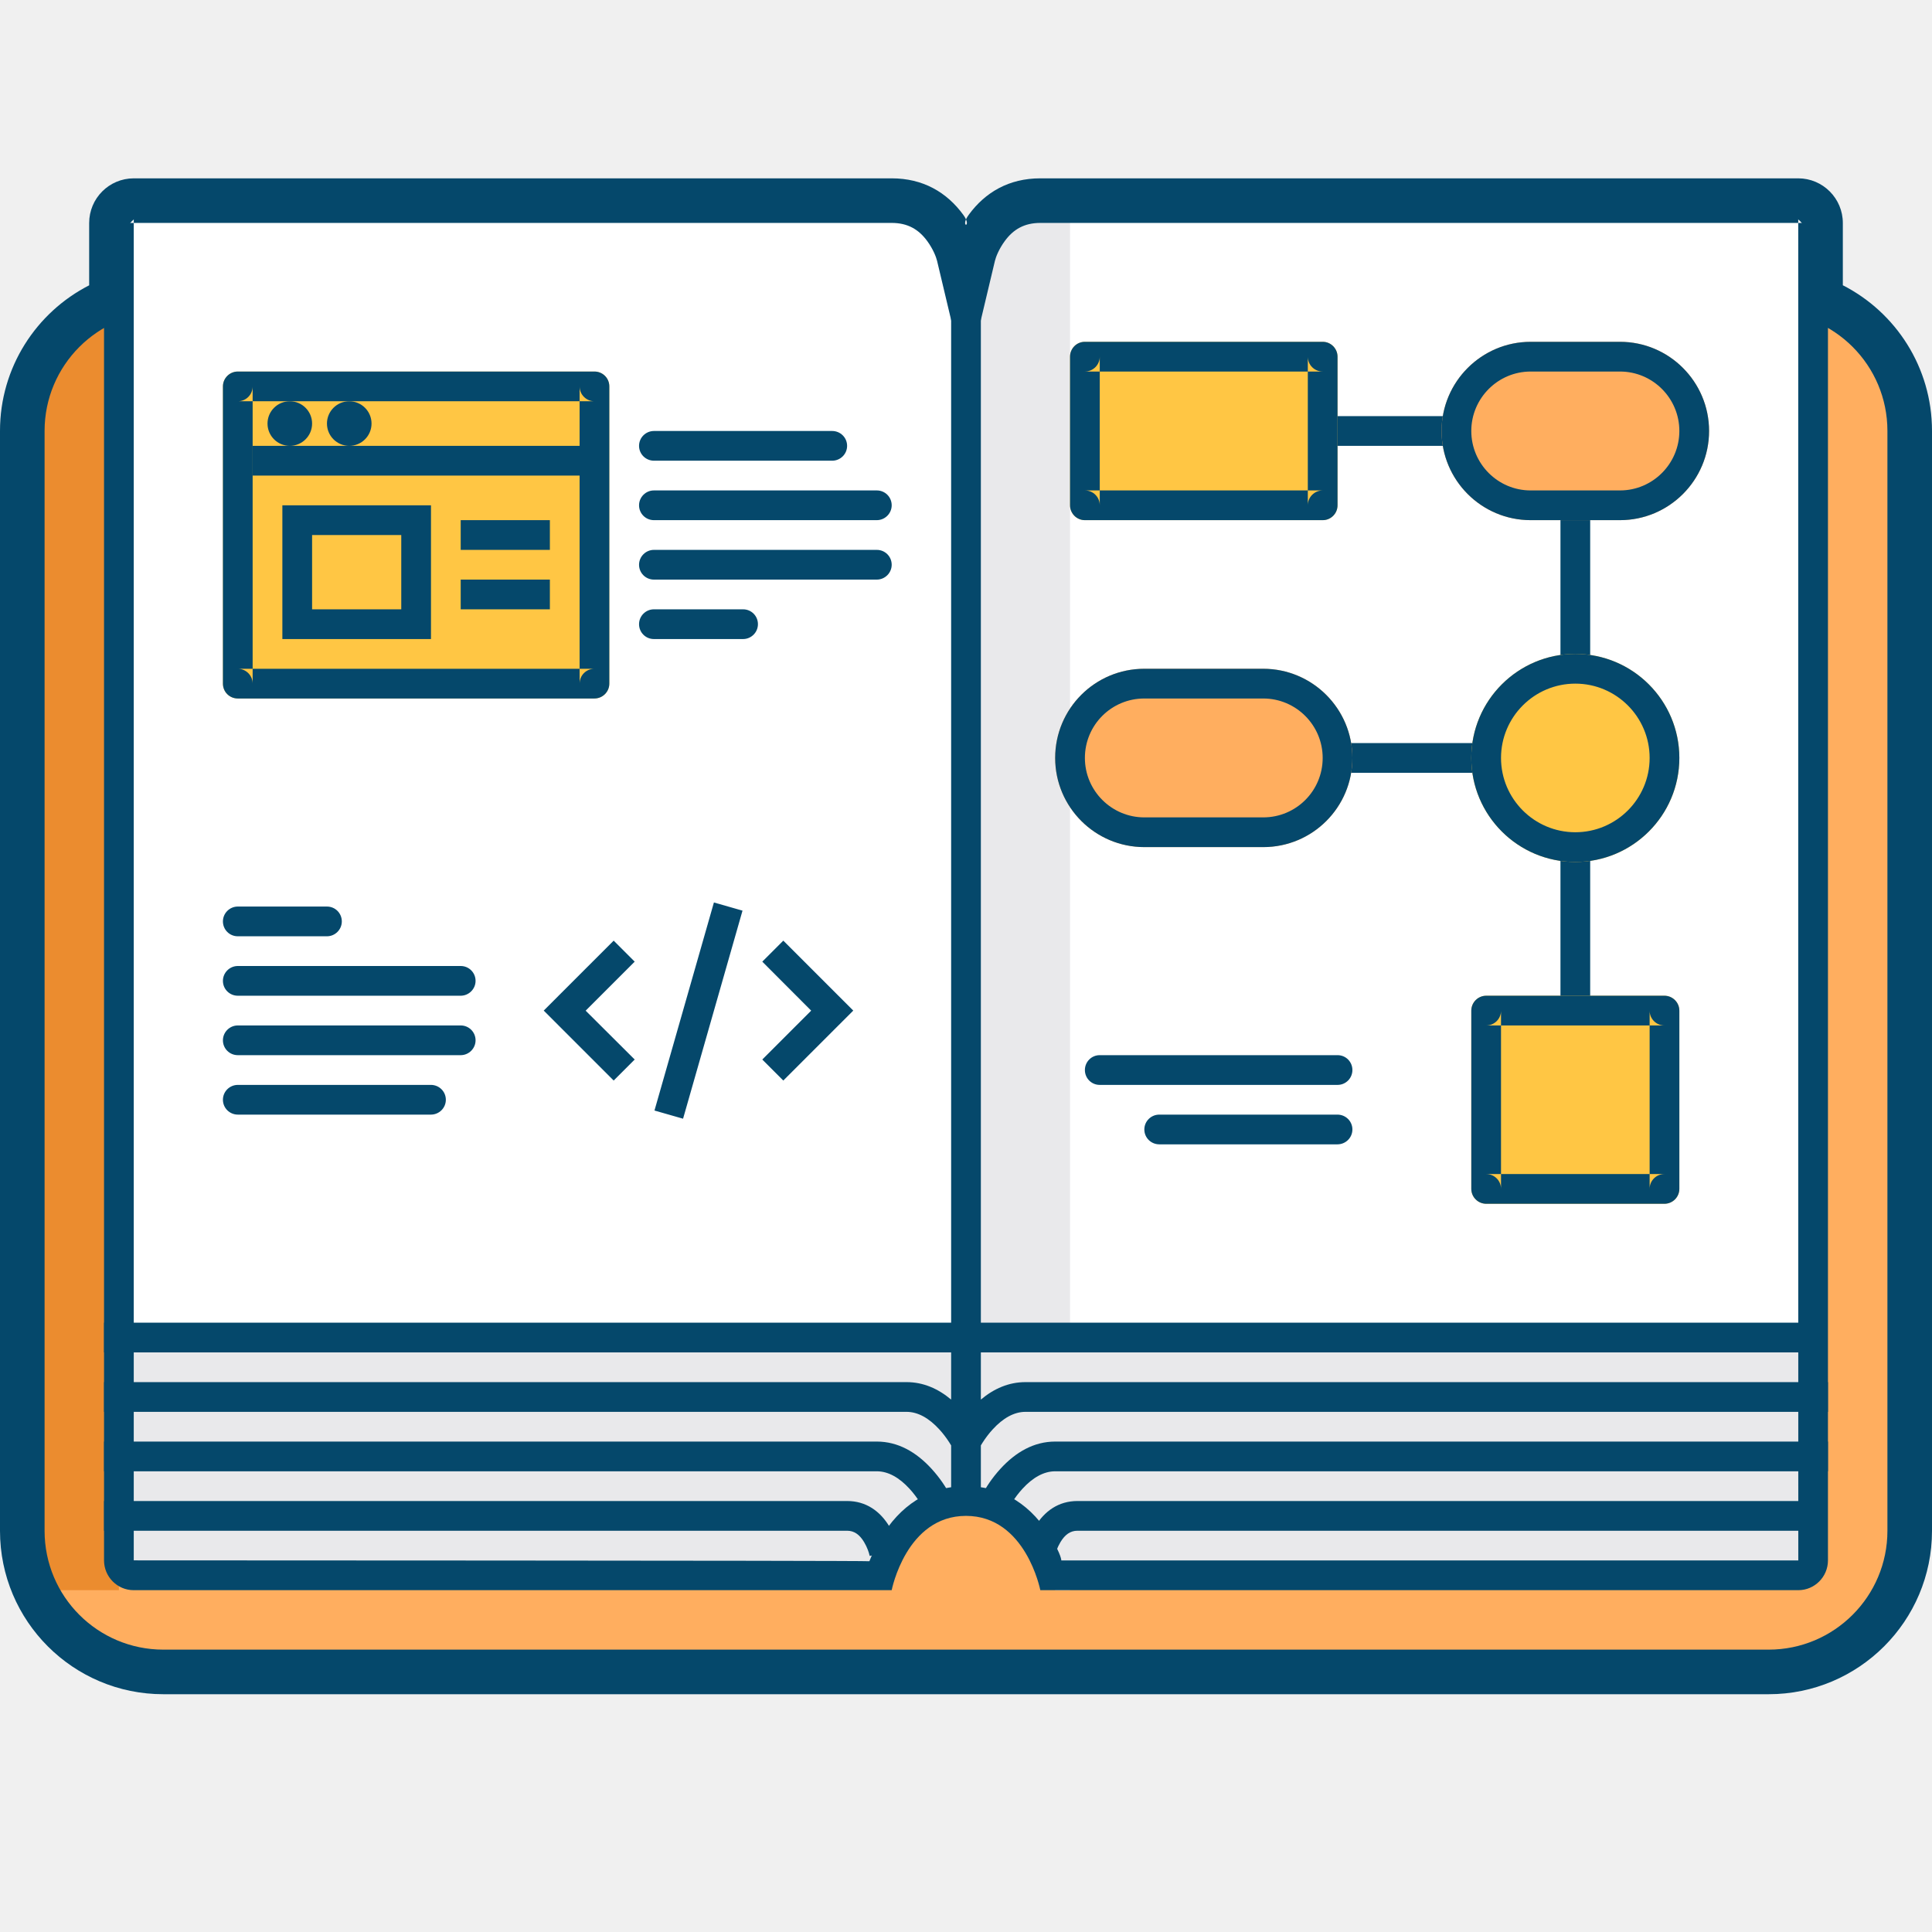
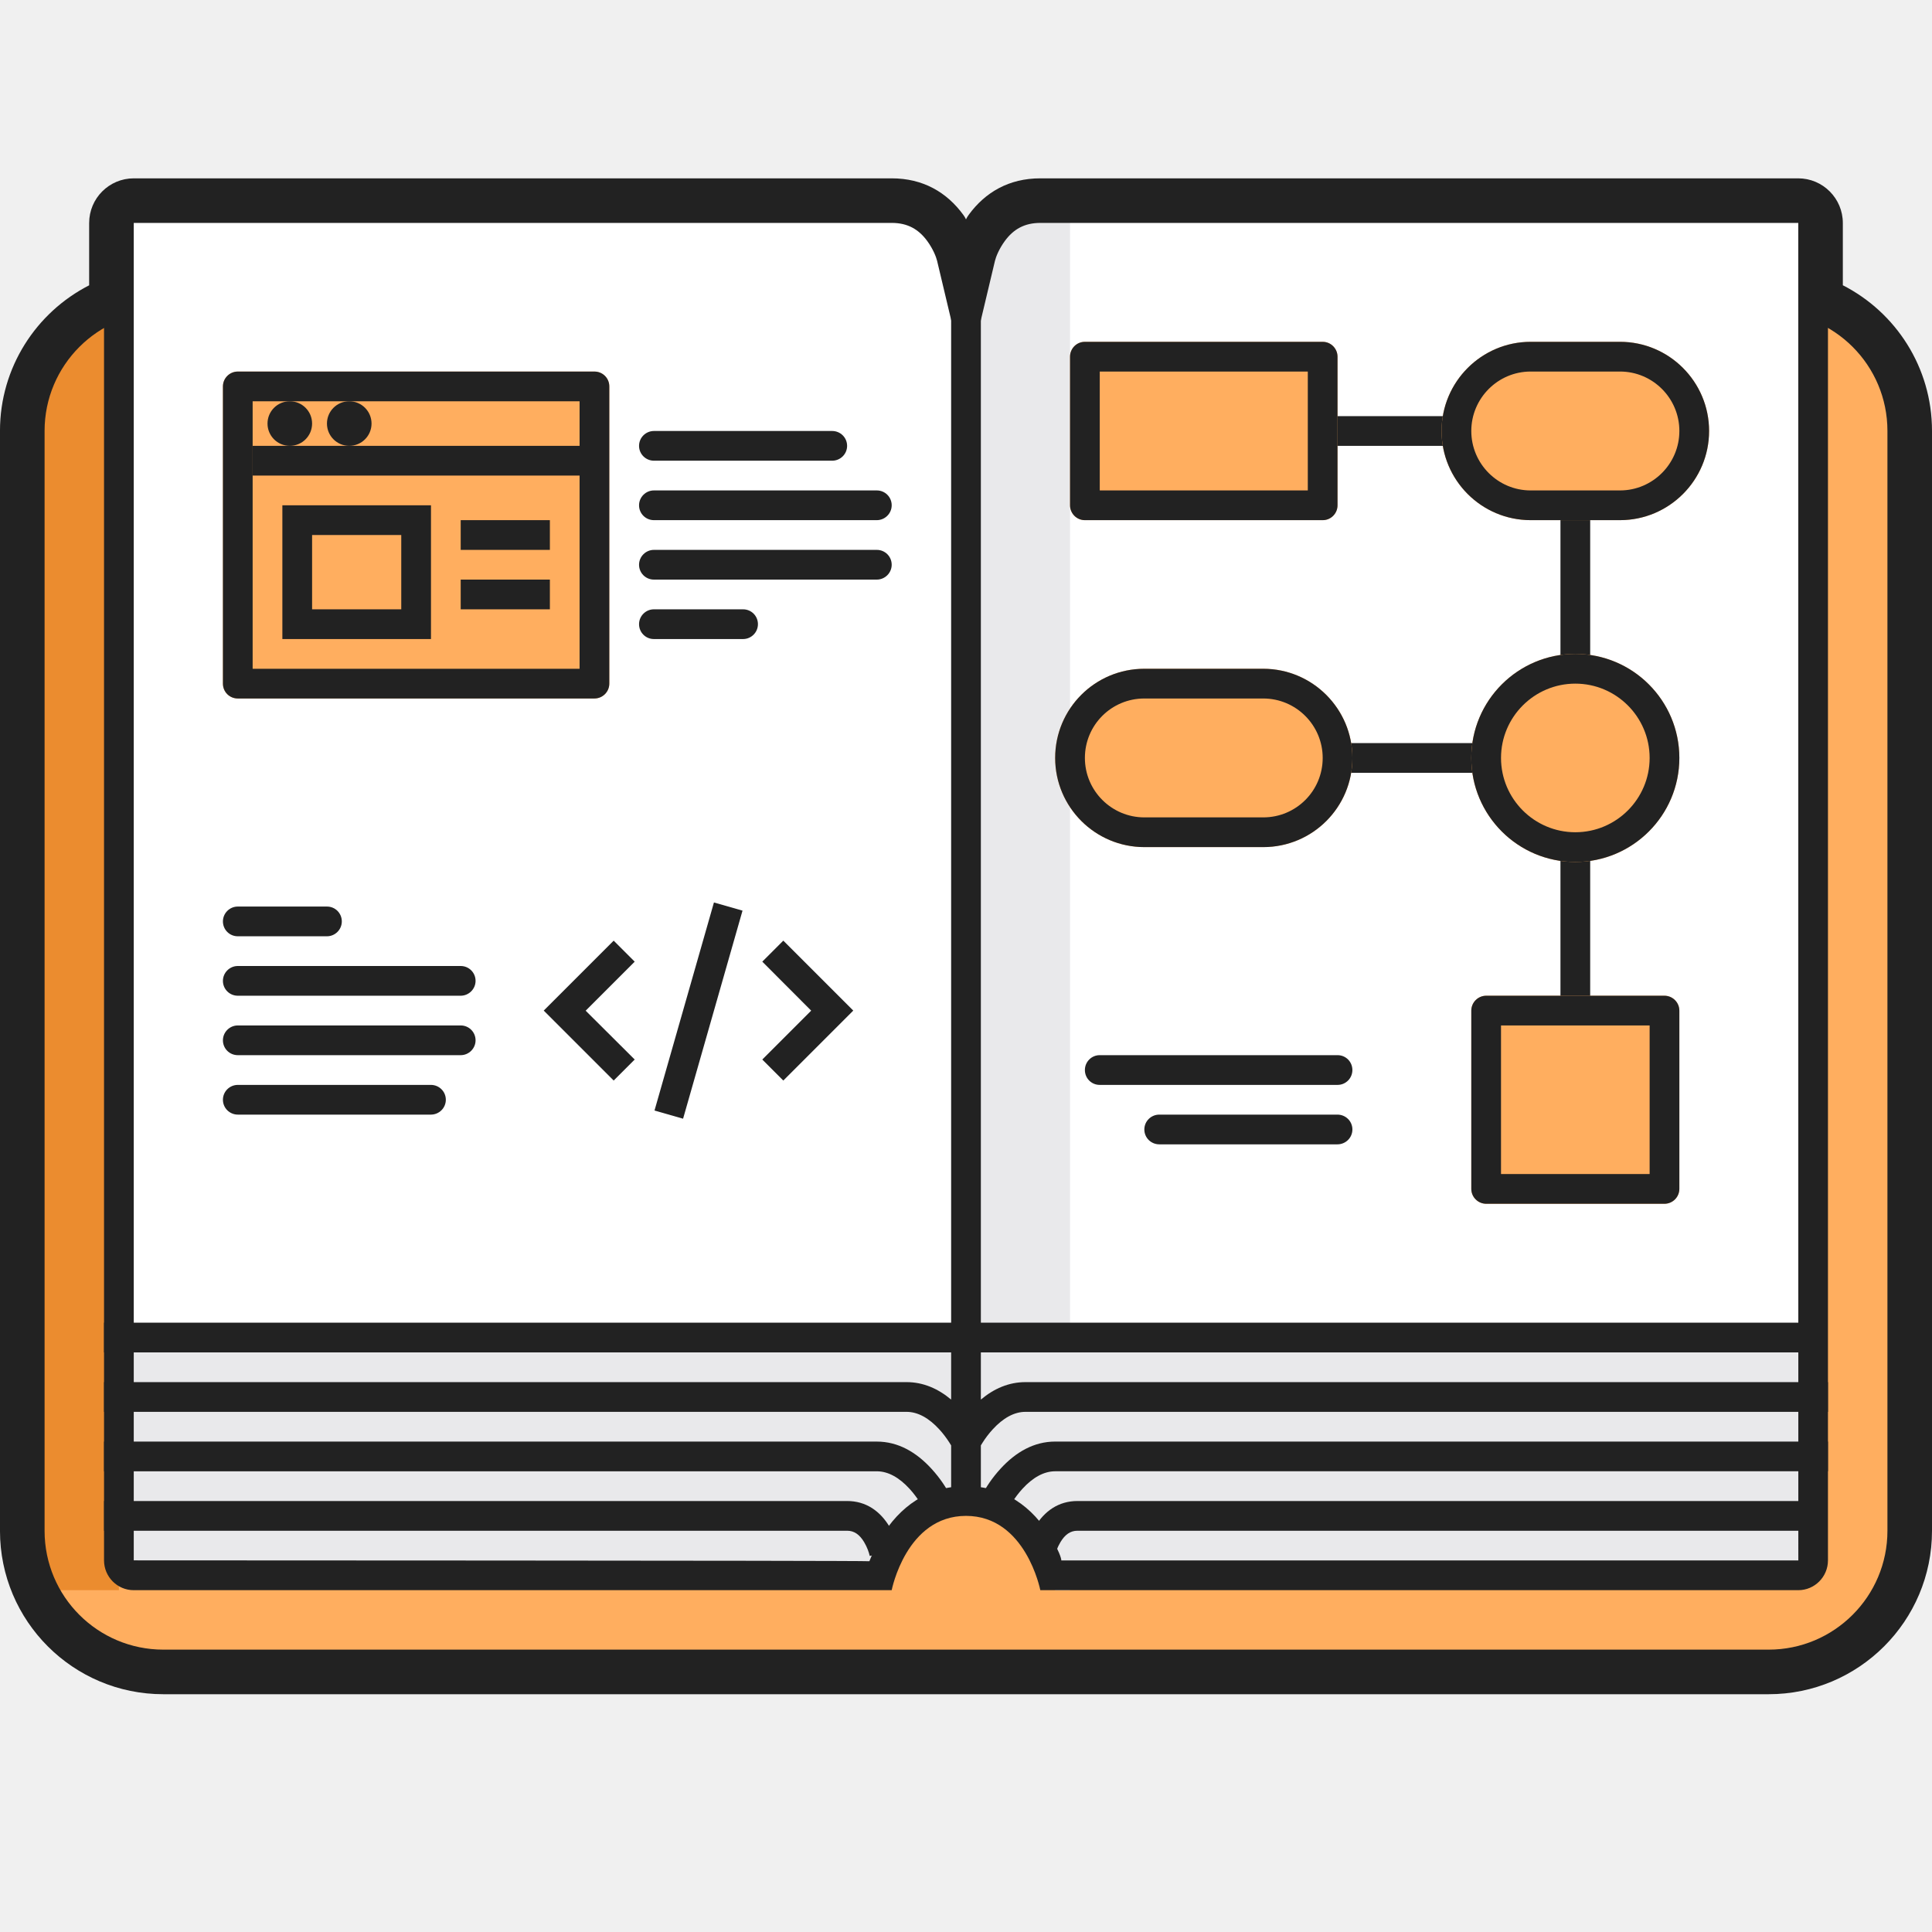
- <svg xmlns="http://www.w3.org/2000/svg" width="130px" height="130px" viewBox="0 0 130 130" version="1.1">
-   <defs />
-   <g id="ICONS" stroke="none" stroke-width="1" fill="none" fill-rule="evenodd">
-     <g id="Artboard-3" transform="translate(-315, -360)">
-       <g id="student" transform="translate(315, 372)">
-         <path d="M124,7.195 C127.562,9.013 130,12.717 130,16.993 L130,91.007 C130,97.076 125.074,102 119.009,102 L10.991,102 C4.92,102 0,97.081 0,91.007 L0,16.993 C0,12.722 2.44,9.017 6,7.198 L6,3.007 C6,1.346 7.342,0 9.003,0 L12.414,0 C16.059,1.11022302e-16 16.059,1.11022302e-16 21.046,1.11022302e-16 L34.639,2.22044605e-16 L50.993,2.22044605e-16 L56.874,1.11022302e-16 L60,0 C62.105,0 63.708,0.935 64.818,2.456 C65.468,3.347 64.532,3.347 65.182,2.456 C66.292,0.935 67.895,0 70,0 L120.997,0 C122.655,0 124,1.348 124,3.007 L124,7.195 Z" id="Shape" fill="#05486B" />
-         <rect id="Rectangle-1" fill="#FFAE5F" x="2" y="8" width="126" height="92" rx="10" />
-         <path d="M2,93 L2,17 C2,17 3.101,13.199 4,12 C5.101,10.533 8,9 8,9 L8,95 L3,95 C3,95 2,93.408 2,93 Z" id="Rectangle-82" fill="#EB8C2F" />
-         <path d="M3,16.993 L3,16.993 L3,91.007 C3,95.424 6.576,99 10.991,99 L119.009,99 C123.418,99 127,95.419 127,91.007 L127,16.993 C127,12.576 123.424,9 119.009,9 L10.991,9 C6.582,9 3,12.581 3,16.993 L3,16.993 Z M1,16.993 C1,11.474 5.481,7 10.991,7 L119.009,7 C124.527,7 129,11.471 129,16.993 L129,91.007 C129,96.526 124.519,101 119.009,101 L10.991,101 C5.473,101 1,96.529 1,91.007 L1,16.993 L1,16.993 Z" id="Shape" fill="#05486B" />
-         <path d="M8,5.009 C8,3.347 9.337,2 10.997,2 C10.997,2 55.972,2 60,2 C64.028,2 65,6.091 65,6.091 C65,6.091 65.972,2 70,2 L119.003,2 C120.658,2 122,3.336 122,5.009 L122,90.991 C122,92.653 120.662,94 118.999,94 L70,94 C70,94 69.028,89 65,89 C60.972,89 60,94 60,94 L11.001,94 C9.344,94 8,92.664 8,90.991 L8,5.009 Z" id="Rectangle-2" fill="#FFFFFF" />
-         <path d="M72,78 L72,1 L71,1 C69.911,1 67,3 67,3 L65,7 L65,78 L8,78 L8,94 L59,94 C59,94 61,89 65,89 C65,89 67.885,89.45 69,91 C70.041,92.447 71,95 71,95 L72,95 L72,94 L122,94 L122,78 L72,78 Z" id="Rectangle-79" fill="#E9E9EB" />
-         <path d="M65,5.091 C65,5.091 66,3 66.204,2.769 C66.968,1.846 68.168,1 70,1 L123,1 L123,92.993 C123,94.102 122.102,95 121.003,95 L70,95 C70,95 69.028,90 65,90 C60.972,90 60,95 60,95 L8.997,95 C7.894,95 7,94.1 7,92.993 L7,1 C7,1 55.972,1 60,1 C61.832,1 63.032,1.846 63.796,2.769 C64,3 65,5.091 65,5.091 Z M9,1 L9,92.993 C9,92.998 58.037,93 58.5,93.052 C58.695,92.551 58.949,92.016 59.272,91.475 C60.535,89.36 62.443,88 65,88 C67.557,88 69.465,89.36 70.728,91.475 C71.426,92.644 71.414,93 71.414,93 L121.003,93 C120.997,93 121,1 121,1 L123,3 L70,3 C68.924,3 68.184,3.432 67.605,4.225 C67.226,4.744 67.011,5.278 66.946,5.553 L65,13.741 L63.054,5.553 C62.989,5.278 62.774,4.744 62.395,4.225 C61.816,3.432 61.076,3 60,3 L56.785,3 L50.676,3 L33.631,3 L19.846,3 L10.646,3 L7,3 L9,1 Z" id="Shape" fill="#05486B" />
-         <path d="M64,79 L64,82.175 C63.121,81.437 62.122,81 61,81 C60.179,81 60.179,81 58.084,81 C55.443,81 55.443,81 51.892,81 C43.697,81 43.697,81 34.047,81 C25.581,81 25.581,81 18.098,81 C13.457,81 13.457,81 10.109,81 C7.574,81 7.574,81 7,81 L7,83 C7.574,83 7.574,83 10.109,83 C13.457,83 13.457,83 18.098,83 C25.581,83 25.581,83 34.047,83 C43.697,83 43.697,83 51.892,83 C55.443,83 55.443,83 58.084,83 C60.179,83 60.179,83 61,83 C61.768,83 62.513,83.426 63.2,84.176 C63.459,84.458 63.689,84.764 63.884,85.07 C63.929,85.14 63.967,85.203 64,85.258 L64,89 L66,89 L66,85.258 C66.033,85.203 66.071,85.14 66.116,85.07 C66.311,84.764 66.541,84.458 66.8,84.176 C67.487,83.426 68.232,83 69,83 C69.821,83 69.821,83 71.916,83 C74.557,83 74.557,83 78.108,83 C86.303,83 86.303,83 95.953,83 C104.419,83 104.419,83 111.902,83 C116.543,83 116.543,83 119.891,83 C122.426,83 122.426,83 123,83 L123,81 C122.426,81 122.426,81 119.891,81 C116.543,81 116.543,81 111.902,81 C104.419,81 104.419,81 95.953,81 C86.303,81 86.303,81 78.108,81 C74.557,81 74.557,81 71.916,81 C69.821,81 69.821,81 69,81 C67.878,81 66.879,81.437 66,82.175 L66,79 L122,79 L122,77 L66,77 L66,9 L64,9 L64,77 L7,77 L7,79 L64,79 Z M7,91 C7.535,91 7.535,91 9.897,91 C13.015,91 13.015,91 17.335,91 C24.236,91 24.236,91 32.032,91 C41.028,91 41.028,91 48.647,91 C51.94,91 51.94,91 54.373,91 C56.289,91 56.289,91 57,91 C57.477,91 57.839,91.258 58.143,91.764 C58.355,92.118 58.477,92.486 58.519,92.696 L60.481,92.304 C60.398,91.889 60.208,91.319 59.857,90.736 C59.224,89.679 58.273,89 57,89 C56.289,89 56.289,89 54.373,89 C51.94,89 51.94,89 48.647,89 C41.028,89 41.028,89 32.032,89 C24.236,89 24.236,89 17.335,89 C13.015,89 13.015,89 9.897,89 C7.535,89 7.535,89 7,89 L7,91 Z M7,87 C7.552,87 7.552,87 9.989,87 C13.208,87 13.208,87 17.67,87 C24.884,87 24.884,87 33.049,87 C42.324,87 42.324,87 50.205,87 C53.623,87 53.623,87 56.171,87 C58.195,87 58.195,87 59,87 C59.768,87 60.513,87.426 61.2,88.176 C61.459,88.458 61.689,88.764 61.884,89.07 C61.999,89.249 62.074,89.383 62.106,89.447 L63.894,88.553 C63.669,88.102 63.262,87.465 62.675,86.824 C61.644,85.699 60.42,85 59,85 C58.195,85 58.195,85 56.171,85 C53.623,85 53.623,85 50.205,85 C42.324,85 42.324,85 33.049,85 C24.884,85 24.884,85 17.67,85 C13.208,85 13.208,85 9.989,85 C7.552,85 7.552,85 7,85 L7,87 Z M122.5,89 C121.965,89 121.965,89 119.603,89 C116.485,89 116.485,89 112.165,89 C105.264,89 105.264,89 97.468,89 C88.472,89 88.472,89 80.853,89 C77.56,89 77.56,89 75.127,89 C73.211,89 73.211,89 72.5,89 C71.227,89 70.276,89.679 69.643,90.736 C69.292,91.319 69.102,91.889 69.019,92.304 L70.981,92.696 C71.023,92.486 71.145,92.118 71.357,91.764 C71.661,91.258 72.023,91 72.5,91 C73.211,91 73.211,91 75.127,91 C77.56,91 77.56,91 80.853,91 C88.472,91 88.472,91 97.468,91 C105.264,91 105.264,91 112.165,91 C116.485,91 116.485,91 119.603,91 C121.965,91 121.965,91 122.5,91 L122.5,89 Z M123,85 C122.448,85 122.448,85 120.011,85 C116.792,85 116.792,85 112.33,85 C105.116,85 105.116,85 96.951,85 C87.676,85 87.676,85 79.795,85 C76.377,85 76.377,85 73.829,85 C71.805,85 71.805,85 71,85 C69.58,85 68.356,85.699 67.325,86.824 C66.738,87.465 66.331,88.102 66.106,88.553 L67.894,89.447 C67.926,89.383 68.001,89.249 68.116,89.07 C68.311,88.764 68.541,88.458 68.8,88.176 C69.487,87.426 70.232,87 71,87 C71.805,87 71.805,87 73.829,87 C76.377,87 76.377,87 79.795,87 C87.676,87 87.676,87 96.951,87 C105.116,87 105.116,87 112.33,87 C116.792,87 116.792,87 120.011,87 C122.448,87 122.448,87 123,87 L123,85 Z M43,18 C43,17.448 43.45,17 44.007,17 L55.993,17 C56.549,17 57,17.444 57,18 C57,18.552 56.55,19 55.993,19 L44.007,19 C43.451,19 43,18.556 43,18 Z M43,22 C43,21.448 43.455,21 44,21 L59,21 C59.552,21 60,21.444 60,22 C60,22.552 59.545,23 59,23 L44,23 C43.448,23 43,22.556 43,22 Z M43,26 C43,25.448 43.455,25 44,25 L59,25 C59.552,25 60,25.444 60,26 C60,26.552 59.545,27 59,27 L44,27 C43.448,27 43,26.556 43,26 Z M43,30 C43,29.448 43.453,29 43.997,29 L50.003,29 C50.554,29 51,29.444 51,30 C51,30.552 50.547,31 50.003,31 L43.997,31 C43.446,31 43,30.556 43,30 Z M15,50 C15,49.448 15.453,49 15.997,49 L22.003,49 C22.554,49 23,49.444 23,50 C23,50.552 22.547,51 22.003,51 L15.997,51 C15.446,51 15,50.556 15,50 Z M15,54 C15,53.448 15.455,53 16,53 L31,53 C31.552,53 32,53.444 32,54 C32,54.552 31.545,55 31,55 L16,55 C15.448,55 15,54.556 15,54 Z M15,58 C15,57.448 15.455,57 16,57 L31,57 C31.552,57 32,57.444 32,58 C32,58.552 31.545,59 31,59 L16,59 C15.448,59 15,58.556 15,58 Z M15,62 C15,61.448 15.449,61 16.007,61 L28.993,61 C29.549,61 30,61.444 30,62 C30,62.552 29.551,63 28.993,63 L16.007,63 C15.451,63 15,62.556 15,62 Z M73,60 C73,59.448 73.445,59 73.993,59 L90.007,59 C90.555,59 91,59.444 91,60 C91,60.552 90.555,61 90.007,61 L73.993,61 C73.445,61 73,60.556 73,60 Z M77,64 C77,63.448 77.45,63 78.007,63 L89.993,63 C90.549,63 91,63.444 91,64 C91,64.552 90.55,65 89.993,65 L78.007,65 C77.451,65 77,64.556 77,64 Z M37.293,55.293 L36.586,56 L37.293,56.707 L41.293,60.707 L42.707,59.293 L39.408,56.006 L42.707,52.707 L41.293,51.293 L37.293,55.293 Z M54.582,56.003 L51.293,59.293 L52.707,60.707 L56.707,56.707 L57.414,56 L56.707,55.293 L52.707,51.293 L51.293,52.707 L54.582,56.003 Z M48.038,48.725 L44.038,62.725 L45.962,63.275 L49.962,49.275 L48.038,48.725 Z M89,18 L106,18 L105,17 L105,59.012 L107,59.012 L107,17 L107,16 L106,16 L89,16 L89,18 Z M88,40 L102,40 L102,38 L88,38 L88,40 Z" id="Rectangle-21" fill="#05486B" />
-         <path d="M97,17 C97,13.686 99.695,11 102.994,11 L109.006,11 C112.317,11 115,13.693 115,17 C115,20.314 112.305,23 109.006,23 L102.994,23 C99.683,23 97,20.307 97,17 Z M71,39 C71,35.686 73.677,33 77.001,33 L84.999,33 C88.313,33 91,35.693 91,39 C91,42.314 88.323,45 84.999,45 L77.001,45 C73.687,45 71,42.307 71,39 Z" id="Rectangle-53" fill="#FFAE5F" />
-         <path d="M99,39 C99,35.134 102.142,32 106,32 C109.866,32 113,35.142 113,39 C113,42.866 109.858,46 106,46 C102.134,46 99,42.858 99,39 Z M99,56.007 C99,55.451 99.45,55 100.007,55 L111.993,55 C112.549,55 113,55.45 113,56.007 L113,67.993 C113,68.549 112.55,69 111.993,69 L100.007,69 C99.451,69 99,68.55 99,67.993 L99,56.007 Z M72,12.002 C72,11.449 72.445,11 72.993,11 L89.007,11 C89.555,11 90,11.456 90,12.002 L90,21.998 C90,22.551 89.555,23 89.007,23 L72.993,23 C72.445,23 72,22.544 72,21.998 L72,12.002 Z M15,14.002 C15,13.449 15.451,13 16.003,13 L39.997,13 C40.551,13 41,13.439 41,14.002 L41,33.998 C41,34.551 40.549,35 39.997,35 L16.003,35 C15.449,35 15,34.561 15,33.998 L15,14.002 Z" id="Rectangle-67-Copy-2" fill="#FFC644" />
-         <path d="M99,17 L99,17 C99,19.206 100.791,21 102.994,21 L109.006,21 C111.205,21 113,19.205 113,17 C113,14.794 111.209,13 109.006,13 L102.994,13 C100.795,13 99,14.795 99,17 L99,17 Z M97,17 C97,13.686 99.695,11 102.994,11 L109.006,11 C112.317,11 115,13.693 115,17 C115,20.314 112.305,23 109.006,23 L102.994,23 C99.683,23 97,20.307 97,17 L97,17 Z M73,39 L73,39 C73,41.205 74.794,43 77.001,43 L84.999,43 C87.215,43 89,41.213 89,39 C89,36.795 87.206,35 84.999,35 L77.001,35 C74.785,35 73,36.787 73,39 L73,39 Z M71,39 C71,35.686 73.677,33 77.001,33 L84.999,33 C88.313,33 91,35.693 91,39 C91,42.314 88.323,45 84.999,45 L77.001,45 C73.687,45 71,42.307 71,39 L71,39 Z" id="Shape" fill="#05486B" />
-         <path d="M101,39 L101,39 C101,41.757 103.242,44 106,44 C108.757,44 111,41.758 111,39 C111,36.243 108.758,34 106,34 C103.243,34 101,36.242 101,39 L101,39 Z M99,39 C99,35.134 102.142,32 106,32 C109.866,32 113,35.142 113,39 C113,42.866 109.858,46 106,46 C102.134,46 99,42.858 99,39 L99,39 Z M101,56.007 L101,56.007 L101,67.993 C101,67.445 100.555,67 100.007,67 L111.993,67 C111.445,67 111,67.445 111,67.993 L111,56.007 C111,56.555 111.445,57 111.993,57 L100.007,57 C100.555,57 101,56.555 101,56.007 L101,56.007 Z M99,56.007 C99,55.451 99.45,55 100.007,55 L111.993,55 C112.549,55 113,55.45 113,56.007 L113,67.993 C113,68.549 112.55,69 111.993,69 L100.007,69 C99.451,69 99,68.55 99,67.993 L99,56.007 L99,56.007 Z M74,12.002 L74,12.002 L74,21.998 C74,21.448 73.558,21 72.993,21 L89.007,21 C88.447,21 88,21.451 88,21.998 L88,12.002 C88,12.552 88.442,13 89.007,13 L72.993,13 C73.553,13 74,12.549 74,12.002 L74,12.002 Z M72,12.002 C72,11.449 72.445,11 72.993,11 L89.007,11 C89.555,11 90,11.456 90,12.002 L90,21.998 C90,22.551 89.555,23 89.007,23 L72.993,23 C72.445,23 72,22.544 72,21.998 L72,12.002 L72,12.002 Z M17,14.002 L17,14.002 L17,33.998 C17,33.449 16.547,33 16.003,33 L39.997,33 C39.446,33 39,33.445 39,33.998 L39,14.002 C39,14.551 39.453,15 39.997,15 L16.003,15 C16.554,15 17,14.555 17,14.002 L17,14.002 Z M15,14.002 C15,13.449 15.451,13 16.003,13 L39.997,13 C40.551,13 41,13.439 41,14.002 L41,33.998 C41,34.551 40.549,35 39.997,35 L16.003,35 C15.449,35 15,34.561 15,33.998 L15,14.002 L15,14.002 Z" id="Shape" fill="#05486B" />
-         <path d="M23.5,18 C24.328,18 25,17.328 25,16.5 C25,15.672 24.328,15 23.5,15 C22.672,15 22,15.672 22,16.5 C22,17.328 22.672,18 23.5,18 Z M19.5,18 C20.328,18 21,17.328 21,16.5 C21,15.672 20.328,15 19.5,15 C18.672,15 18,15.672 18,16.5 C18,17.328 18.672,18 19.5,18 Z M31,27 L37,27 L37,29 L31,29 L31,27 Z M31,23 L37,23 L37,25 L31,25 L31,23 Z M17,18 L39,18 L39,20 L17,20 L17,18 Z M19,22 L29,22 L29,31 L19,31 L19,22 Z M21,24 L27,24 L27,29 L21,29 L21,24 Z" id="Oval-5-Copy" fill="#05486B" />
-       </g>
+ <svg xmlns="http://www.w3.org/2000/svg" version="1.1" id="Layer_1" x="0px" y="0px" width="130px" height="130px" viewBox="0 0 130 130" enable-background="new 0 0 130 130" xml:space="preserve">
+   <g transform="translate(-315 -360) translate(315 372)">
+     <path id="Shape" fill="#222222" d="M124,7.195c3.562,1.818,6,5.522,6,9.798v74.014   c0,6.069-4.926,10.993-10.991,10.993H10.99c-6.071,0-10.991-4.919-10.991-10.993V16.993c0-4.271,2.44-7.976,6-9.795V3.007   C5.999,1.346,7.341,0,9.002,0H60c2.105,0,3.708,0.935,4.818,2.456c0.65,0.891-0.286,0.891,0.364,0C66.292,0.935,67.895,0,70,0   h50.997C122.654,0,124,1.348,124,3.007V7.195L124,7.195z" />
+     <path fill="#FFAE5F" d="M12,8h106c5.523,0,10,4.477,10,10v72c0,5.523-4.477,10-10,10H12   c-5.523,0-10-4.477-10-10V18C2,12.477,6.477,8,12,8z" />
+     <path fill="#EB8C2F" d="M2,93V17c0,0,1.101-3.801,2-5c1.101-1.467,4-3,4-3v86H3C3,95,2,93.408,2,93z" />
+     <path id="Shape_1_" fill="#222222" d="M3,16.993v74.014C3,95.424,6.576,99,10.991,99H119.01   c4.408,0,7.991-3.581,7.991-7.993V16.993c0-4.417-3.576-7.993-7.991-7.993H10.991C6.583,9,3,12.581,3,16.993z M1,16.993   C1,11.474,5.481,7,10.991,7H119.01c5.518,0,9.991,4.471,9.991,9.993v74.014c0,5.519-4.481,9.993-9.991,9.993H10.991   C5.473,101,1,96.529,1,91.007V16.993z" />
+     <path fill="#FFFFFF" d="M8,5.009C8,3.347,9.337,2,10.997,2H60c4.028,0,5,4.091,5,4.091S65.973,2,70,2   h49.003C120.658,2,122,3.336,122,5.009v85.983c0,1.662-1.338,3.009-3.001,3.009H70c0,0-0.973-5-5-5c-4.028,0-5,5-5,5H11.001   C9.343,94.001,8,92.665,8,90.992V5.009L8,5.009z" />
+     <path fill="#E9E9EB" d="M72,78V1h-1c-1.089,0-4,2-4,2l-2,4v71H8v16h51c0,0,2-5,6-5c0,0,2.885,0.45,4,2   c1.041,1.447,2,4,2,4h1v-1h50V78H72z" />
+     <g>
+       <path fill="#222222" d="M123.002,2.999L123,2.997V1h-1.997l-0.001-0.001V1H70c-1.832,0-3.032,0.846-3.796,1.769    C66,3,65,5.091,65,5.091S64,3,63.796,2.769C63.032,1.846,61.832,1,60,1H9.001L9,1.001V1H7v91.993C7,94.1,7.894,95,8.997,95H60    c0,0,0.972-5,5-5c4.027,0,5,5,5,5h51.003c1.099,0,1.997-0.898,1.997-2.007V2.999H123.002z M121.005,92.999h-49.59    c0,0,0.013-0.354-0.687-1.524c-1.263-2.115-3.17-3.476-5.728-3.476c-2.558,0-4.465,1.36-5.728,3.476    c-0.323,0.541-0.577,1.076-0.773,1.577C58.037,93,9,92.998,9,92.993V2.999h51.002c1.076,0,1.816,0.432,2.395,1.225    c0.379,0.52,0.594,1.054,0.659,1.329l1.946,8.188l1.946-8.188c0.065-0.275,0.28-0.809,0.659-1.329    c0.578-0.793,1.318-1.225,2.395-1.225h51C121.002,16.396,121,92.999,121.005,92.999z" />
+     </g>
+     <g>
+       <path fill="#222222" d="M44,27h15c0.545,0,1-0.448,1-1c0-0.556-0.448-1-1-1H44c-0.545,0-1,0.448-1,1C43,26.556,43.448,27,44,27z" />
+       <path fill="#222222" d="M44,23h15c0.545,0,1-0.448,1-1c0-0.556-0.448-1-1-1H44c-0.545,0-1,0.448-1,1C43,22.556,43.448,23,44,23z" />
+       <polygon fill="#222222" points="51.293,59.293 52.707,60.707 56.707,56.707 57.414,56 56.707,55.293 52.707,51.293 51.293,52.707     54.582,56.003 54.582,56.004   " />
+       <path fill="#222222" d="M43.997,31h6.006C50.547,31,51,30.552,51,30c0-0.556-0.446-1-0.997-1h-6.006C43.453,29,43,29.448,43,30    C43,30.556,43.446,31,43.997,31z" />
+       <path fill="#222222" d="M89.993,63H78.007C77.45,63,77,63.448,77,64c0,0.557,0.451,1,1.007,1h11.986C90.55,65,91,64.552,91,64    C91,63.443,90.549,63,89.993,63z" />
+       <rect x="88" y="38.001" fill="#222222" width="14" height="2" />
+       <polygon fill="#222222" points="105,59.014 107,59.014 107,16.001 89,16.001 89,18.001 105,18.001   " />
+       <path fill="#222222" d="M44.007,19h11.986C56.55,19,57,18.552,57,18c0-0.556-0.451-1-1.007-1H44.007C43.45,17,43,17.448,43,18    C43,18.556,43.451,19,44.007,19z" />
+       <rect x="39.719" y="55.001" transform="matrix(-0.2747 0.9615 -0.9615 -0.2747 113.757 26.1935)" fill="#222222" width="14.561" height="2" />
+       <path fill="#222222" d="M73.993,61h16.013c0.549,0,0.993-0.448,0.993-1c0-0.557-0.444-1-0.993-1H73.993C73.445,59,73,59.448,73,60    C73,60.557,73.443,61,73.993,61z" />
+       <path fill="#222222" d="M58.999,85.001H7V87h51.999c0.768,0,1.513,0.426,2.2,1.176c0.259,0.282,0.488,0.588,0.684,0.895    l0.222,0.378l1.789-0.894c-0.226-0.451-0.632-1.088-1.22-1.729C61.643,85.7,60.419,85.001,58.999,85.001z" />
+       <path fill="#222222" d="M72.499,89c-1.272,0-2.224,0.68-2.856,1.736c-0.351,0.584-0.541,1.152-0.623,1.568l1.961,0.391    c0.041-0.209,0.164-0.577,0.377-0.932C71.661,91.258,72.021,91,72.5,91h50.001v-2H122.5H72.499z" />
+       <path fill="#222222" d="M67.326,86.824c-0.588,0.641-0.994,1.277-1.221,1.729l1.789,0.895l0.223-0.379    c0.195-0.305,0.425-0.611,0.684-0.894c0.688-0.75,1.432-1.176,2.2-1.176H123V85H71.001C69.581,85,68.357,85.699,67.326,86.824z" />
+       <path fill="#222222" d="M69,81c-1.122,0-2.121,0.438-3,1.175V79h56v-2H66V9h-2v68H7v2h57v3.175C63.121,81.438,62.122,81,61,81H7v2    h54c0.768,0,1.513,0.426,2.2,1.176c0.259,0.282,0.488,0.588,0.684,0.895L64,85.258V89h2v-3.742l0.116-0.188    c0.194-0.307,0.425-0.612,0.684-0.895C67.488,83.426,68.232,83,69,83h54v-2H69z" />
+       <path fill="#222222" d="M57.002,89H7.001v2h50c0.477,0,0.839,0.258,1.143,0.764c0.212,0.354,0.335,0.723,0.377,0.932l1.961-0.391    c-0.083-0.416-0.273-0.986-0.623-1.568C59.225,89.68,58.274,89,57.002,89z" />
+       <path fill="#222222" d="M16.007,63h12.985c0.558,0,1.007-0.448,1.007-1c0-0.557-0.451-1-1.007-1H16.007C15.449,61,15,61.448,15,62    C15,62.557,15.451,63,16.007,63z" />
+       <path fill="#222222" d="M15.997,51h6.006C22.547,51,23,50.552,23,50c0-0.556-0.446-1-0.997-1h-6.006C15.453,49,15,49.448,15,50    C15,50.556,15.446,51,15.997,51z" />
+       <path fill="#222222" d="M16,55h15c0.545,0,1-0.448,1-1c0-0.556-0.448-1-1-1H16c-0.545,0-1,0.448-1,1C15,54.557,15.448,55,16,55z" />
+       <path fill="#222222" d="M16,59h15c0.545,0,1-0.448,1-1c0-0.557-0.448-1-1-1H16c-0.545,0-1,0.448-1,1C15,58.557,15.448,59,16,59z" />
+       <polygon fill="#222222" points="41.293,60.707 42.707,59.293 39.408,56.007 42.707,52.708 41.293,51.294 37.293,55.294     37.293,55.293 36.586,56 37.293,56.707   " />
+     </g>
+     <path fill="#FFAE5F" d="M97,17c0-3.314,2.695-6,5.994-6h6.013c3.31,0,5.994,2.693,5.994,6   c0,3.314-2.694,6-5.994,6h-6.013C99.684,23,97,20.307,97,17z M71,39c0-3.314,2.677-6,6.001-6H85c3.314,0,6.001,2.693,6.001,6   c0,3.314-2.677,6-6.001,6h-7.999C73.688,45,71,42.307,71,39z" />
+     <path fill="#FFAE5F" d="M99,39c0-3.866,3.143-7,7-7c3.866,0,7,3.142,7,7c0,3.866-3.143,7-7,7   C102.134,46,99,42.858,99,39z M99,56.007C99,55.451,99.45,55,100.007,55h11.986c0.556,0,1.007,0.45,1.007,1.007v11.986   c0,0.556-0.45,1.007-1.007,1.007h-11.986C99.451,69,99,68.55,99,67.993V56.007z M72,12.003c0-0.554,0.445-1.002,0.993-1.002h16.013   c0.549,0,0.993,0.456,0.993,1.002v9.995c0,0.554-0.444,1.002-0.993,1.002H72.993C72.443,23,72,22.544,72,21.998V12.003z M15,14.003   c0-0.554,0.451-1.002,1.003-1.002h23.993c0.554,0,1.003,0.439,1.003,1.002v19.995c0,0.554-0.451,1.002-1.003,1.002H16.003   C15.449,35,15,34.561,15,33.998V14.003z" />
+     <path id="Shape_3_" fill="#222222" d="M99,17c0,2.206,1.791,4,3.994,4h6.013   c2.198,0,3.994-1.795,3.994-4c0-2.206-1.791-4-3.994-4h-6.013C100.796,13,99,14.795,99,17z M97,17c0-3.314,2.695-6,5.994-6h6.013   c3.31,0,5.994,2.693,5.994,6c0,3.314-2.694,6-5.994,6h-6.013C99.684,23,97,20.307,97,17z M73,39c0,2.205,1.794,4,4.001,4H85   c2.216,0,4.001-1.787,4.001-4c0-2.205-1.794-4-4.001-4h-7.999C74.785,35,73,36.787,73,39z M71,39c0-3.314,2.677-6,6.001-6H85   c3.314,0,6.001,2.693,6.001,6c0,3.314-2.677,6-6.001,6h-7.999C73.688,45,71,42.307,71,39z" />
+     <g>
+       <path fill="#222222" d="M106,46c3.857,0,7-3.134,7-7c0-3.858-3.134-7-7-7c-3.857,0-7,3.134-7,7C99,42.858,102.134,46,106,46z     M106,34c2.758,0,5,2.243,5,5c0,2.758-2.243,5-5,5c-2.758,0-5-2.243-5-5C101,36.242,103.243,34,106,34z" />
+       <path fill="#222222" d="M111.993,55h-11.986C99.45,55,99,55.451,99,56.007v11.986C99,68.55,99.451,69,100.007,69h11.986    c0.557,0,1.007-0.451,1.007-1.007V56.007C113,55.45,112.549,55,111.993,55z M111,57v10h-10V57H111z" />
+       <path fill="#222222" d="M89.006,11.001H72.993c-0.548,0-0.993,0.448-0.993,1.002v9.995C72,22.544,72.443,23,72.993,23h16.013    c0.549,0,0.993-0.448,0.993-1.002v-9.995C89.999,11.457,89.555,11.001,89.006,11.001z M87.999,13.001V21H74v-7.999H87.999z" />
+       <path fill="#222222" d="M39.996,13.001H16.003c-0.552,0-1.003,0.448-1.003,1.002v19.995C15,34.561,15.449,35,16.003,35h23.993    c0.552,0,1.003-0.448,1.003-1.002V14.003C40.999,13.44,40.55,13.001,39.996,13.001z M38.999,15.001V33H17V15.001H38.999z" />
    </g>
  </g>
+   <g>
+     <rect x="31" y="39" fill="#222222" width="6" height="2" />
+     <rect x="31" y="35" fill="#222222" width="6" height="2" />
+     <path fill="#222222" d="M19,43h10v-9H19V43z M21,36h6v5h-6V36z" />
+     <polygon fill="#222222" points="23.5,30 19.5,30 17,30 17,32 39,32 39,30  " />
+     <circle fill="#222222" cx="19.5" cy="28.5" r="1.5" />
+     <circle fill="#222222" cx="23.5" cy="28.5" r="1.5" />
+   </g>
</svg>
